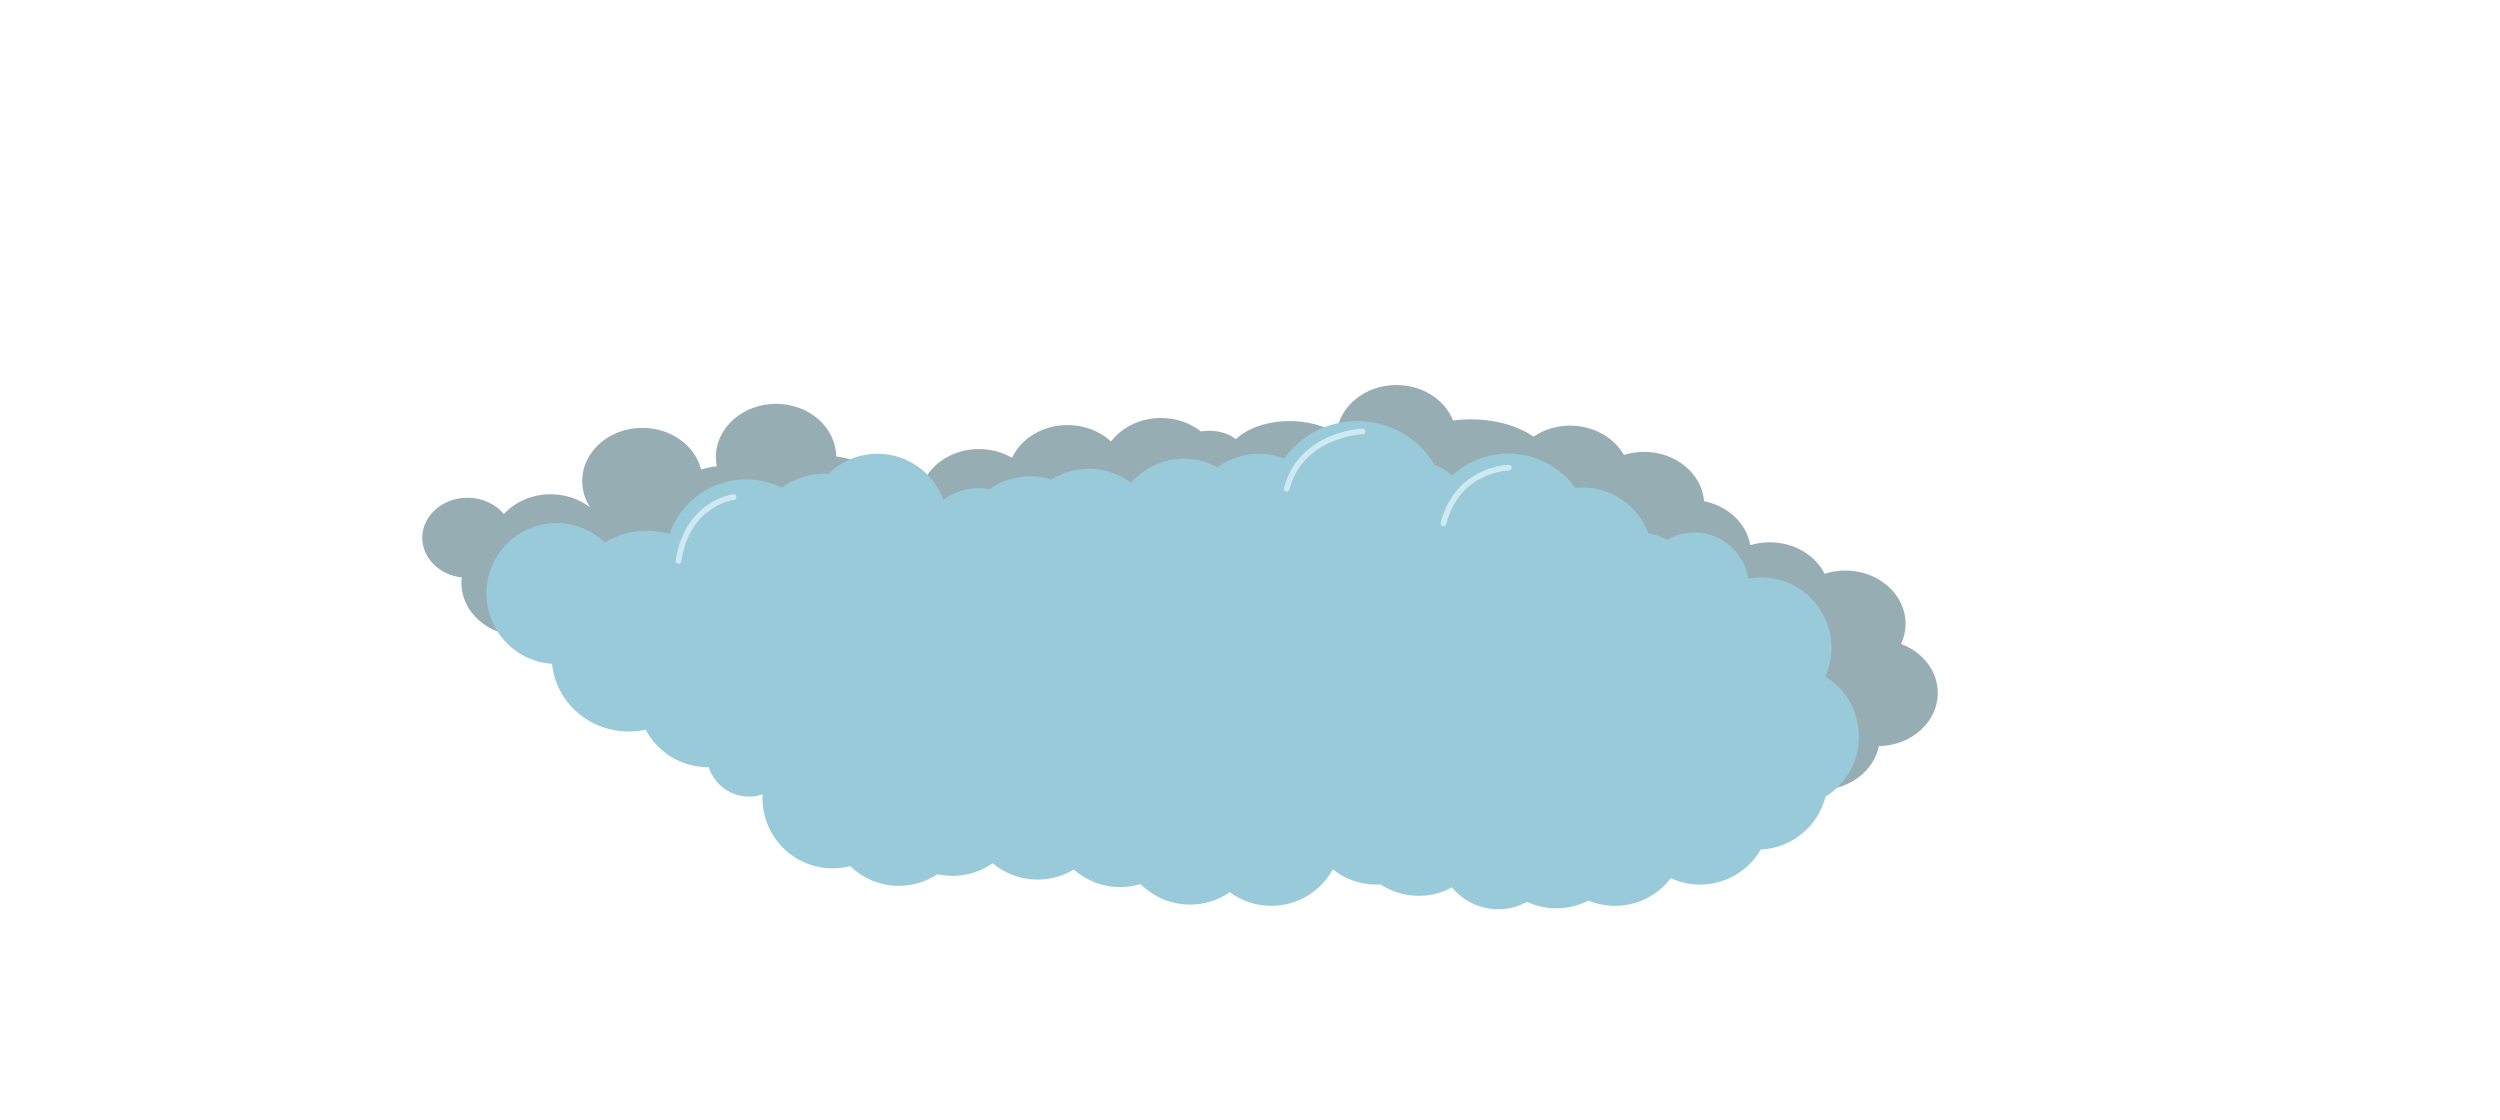
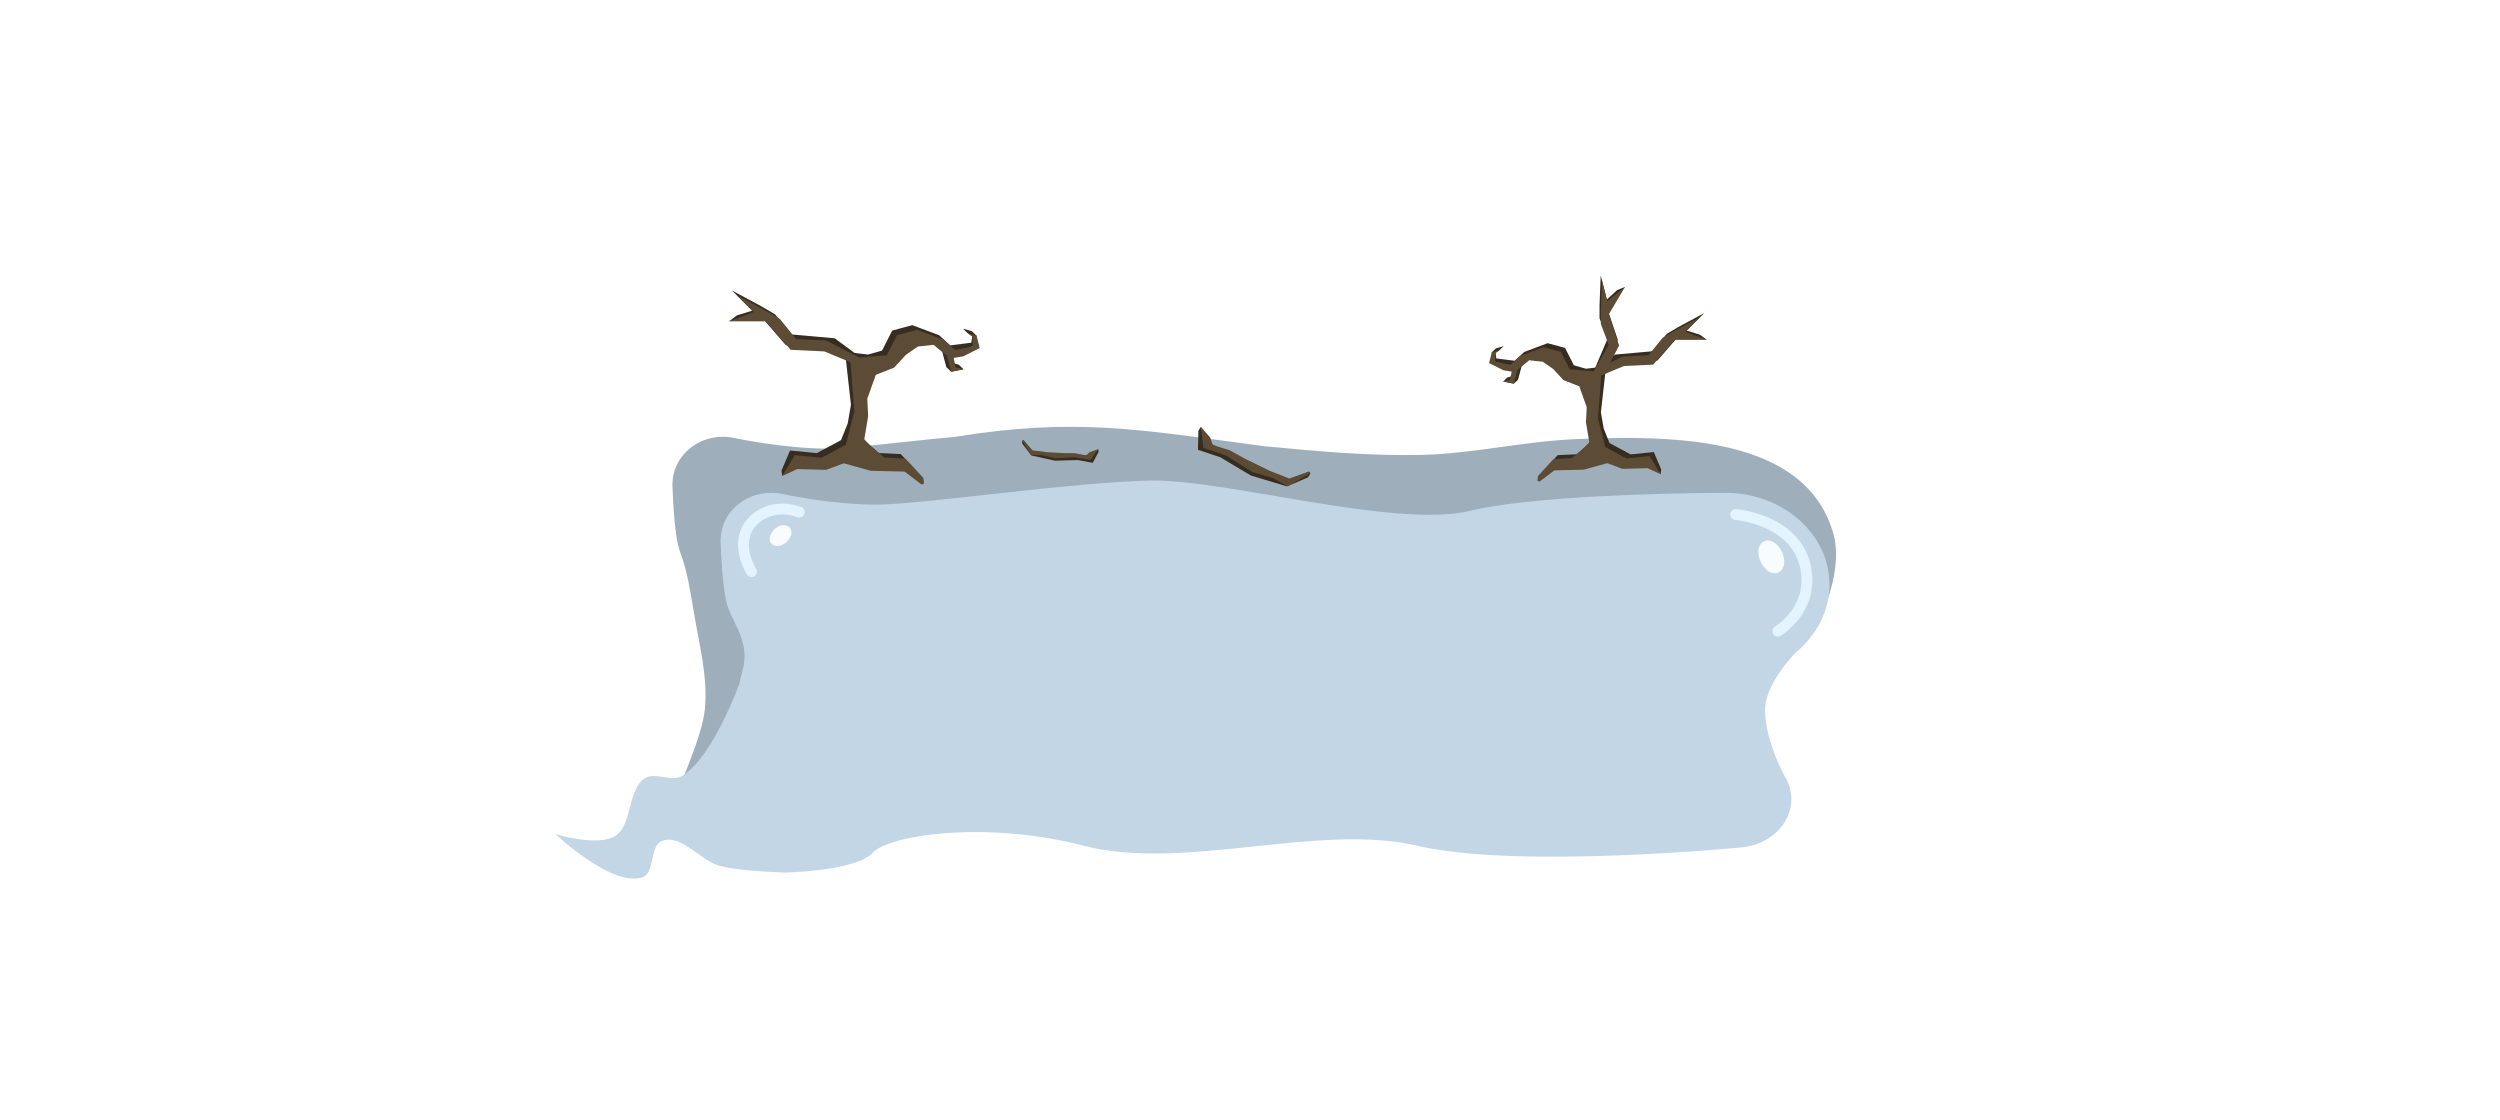
<svg xmlns="http://www.w3.org/2000/svg" width="2000.11" height="895.69" viewBox="0 0 529.195 236.984" version="1.1" id="svg1">
  <defs id="defs1">
    </defs>
  <g id="layer1" transform="translate(138.8,10.68689)">
-     <path id="path5-1" style="fill:#96adb4;stroke:#5c5f6a;stroke-width:0;stroke-linecap:round;paint-order:fill markers stroke;fill-opacity:1" d="m 156.792,70.812 a 12.735,11.263 0 0 0 -12.688,10.306 13.478,8.284 0 0 0 -9.916,-2.673 13.478,8.284 0 0 0 -11.371,3.838 7.747,5.771 0 0 0 -5.608,-1.79 7.747,5.771 0 0 0 -1.783,0.155 12.735,11.263 0 0 0 -8.476,-2.858 12.735,11.263 0 0 0 -10.566,4.977 12.735,11.263 0 0 0 -9.207,-3.481 12.735,11.263 0 0 0 -11.757,6.934 A 12.735,11.263 0 0 0 68.425,84.368 12.735,11.263 0 0 0 56.753,91.125 12.735,11.263 0 0 0 53.084,90.648 12.735,11.263 0 0 0 47.845,91.645 12.735,11.263 0 0 0 38.204,85.94 12.735,11.263 0 0 0 25.47,74.799 12.735,11.263 0 0 0 12.735,86.062 a 12.735,11.263 0 0 0 0.192,1.952 12.735,11.263 0 0 0 -3.317,0.706 12.735,11.263 0 0 0 -12.436,-8.838 12.735,11.263 0 0 0 -12.735,11.263 12.735,11.263 0 0 0 1.654,5.551 12.735,11.263 0 0 0 -8.351,-2.76 12.735,11.263 0 0 0 -9.876,4.193 9.577,8.471 0 0 0 -7.705,-3.455 9.577,8.471 0 0 0 -9.578,8.471 9.577,8.471 0 0 0 8.37,8.401 12.735,11.263 0 0 0 -0.084,1.128 12.735,11.263 0 0 0 12.735,11.263 12.735,11.263 0 0 0 3.98,-0.564 12.735,11.263 0 0 0 12.384,8.638 12.735,11.263 0 0 0 4.37,-0.684 12.735,11.263 0 0 0 -0.059,1.083 12.735,11.263 0 0 0 12.735,11.263 12.735,11.263 0 0 0 5.231,-0.994 12.735,11.263 0 0 0 11.474,6.376 12.735,11.263 0 0 0 8.067,-2.548 12.735,11.263 0 0 0 12.729,10.92 12.735,11.263 0 0 0 10.503,-4.894 12.735,11.263 0 0 0 1.77,0.109 12.735,11.263 0 0 0 4.499,-0.726 12.735,11.263 0 0 0 9.137,3.417 12.735,11.263 0 0 0 4.094,-0.597 12.735,11.263 0 0 0 11.247,5.98 12.735,11.263 0 0 0 3.303,-0.385 12.735,11.263 0 0 0 5.902,1.283 12.735,11.263 0 0 0 11.081,-5.747 12.735,11.263 0 0 0 11.078,5.747 12.735,11.263 0 0 0 10.873,-5.4 12.735,11.263 0 0 0 0.718,0.018 12.735,11.263 0 0 0 3.285,-0.381 12.735,11.263 0 0 0 7.965,2.475 12.735,11.263 0 0 0 3.994,-0.568 12.735,11.263 0 0 0 8.96,3.259 12.735,11.263 0 0 0 6.151,-1.401 12.735,11.263 0 0 0 9.531,3.793 12.735,11.263 0 0 0 1.216,-0.051 12.735,11.263 0 0 0 8.329,2.743 12.735,11.263 0 0 0 9.43,-3.693 12.735,11.263 0 0 0 10.002,4.291 12.735,11.263 0 0 0 7.83,-2.381 12.735,11.263 0 0 0 9.897,4.175 12.735,11.263 0 0 0 12.256,-8.205 12.735,11.263 0 0 0 2.641,0.245 12.735,11.263 0 0 0 11.17,-5.855 12.735,11.263 0 0 0 7.001,1.854 12.735,11.263 0 0 0 12.534,-9.272 12.735,11.263 0 0 0 12.474,-11.261 12.735,11.263 0 0 0 -7.773,-10.373 12.735,11.263 0 0 0 0.955,-4.279 12.735,11.263 0 0 0 -12.735,-11.263 12.735,11.263 0 0 0 -4.394,0.691 12.735,11.263 0 0 0 -11.629,-6.672 12.735,11.263 0 0 0 -4.114,0.604 12.735,11.263 0 0 0 -9.776,-9.296 12.735,11.263 0 0 0 -12.701,-10.445 12.735,11.263 0 0 0 -4.269,0.652 12.735,11.263 0 0 0 -11.381,-6.209 12.735,11.263 0 0 0 -7.766,2.337 17.404,10.332 0 0 0 -13.308,-3.674 17.404,10.332 0 0 0 -3.705,0.237 12.735,11.263 0 0 0 -12.002,-7.497 z m 59.199,75.285 a 12.735,11.263 0 0 0 -0.037,0.115 12.735,11.263 0 0 0 -0.264,-0.047 128.304,29.322 0 0 0 0.301,-0.068 z m -10.264,2.087 a 12.735,11.263 0 0 0 -0.244,0.164 12.735,11.263 0 0 0 -0.095,-0.103 128.304,29.322 0 0 0 0.339,-0.061 z" />
-     <path id="path1" style="fill:#99cada;stroke:#5c5f6a;stroke-width:0;stroke-linecap:round;paint-order:fill markers stroke" d="M 148.542 78.438 A 18.791 18.371 0 0 0 133.074 86.379 A 14.851 14.911 0 0 0 127.669 85.357 A 14.851 14.911 0 0 0 118.901 88.233 A 14.851 14.911 0 0 0 111.794 86.415 A 14.851 14.911 0 0 0 100.606 91.521 A 14.851 14.911 0 0 0 91.686 88.532 A 14.851 14.911 0 0 0 83.77 90.827 A 14.851 14.911 0 0 0 79.251 90.119 A 14.851 14.911 0 0 0 70.651 92.878 A 12.545 12.596 0 0 0 68.328 92.634 A 12.545 12.596 0 0 0 60.885 95.106 A 14.851 14.911 0 0 0 46.972 85.357 A 14.851 14.911 0 0 0 36.573 89.623 A 14.851 14.911 0 0 0 35.595 89.59 A 14.851 14.911 0 0 0 26.732 92.552 A 17.312 17.382 0 0 0 19.208 90.784 A 17.312 17.382 0 0 0 2.894 102.348 A 16.802 16.555 0 0 0 -1.914 101.656 A 16.802 16.555 0 0 0 -10.755 104.133 A 14.851 14.911 0 0 0 -20.98 100.036 A 14.851 14.911 0 0 0 -35.831 114.947 A 14.851 14.911 0 0 0 -21.938 129.828 A 16.308 15.814 0 0 0 -5.702 144.154 A 16.308 15.814 0 0 0 -2.13 143.77 A 14.851 14.911 0 0 0 10.988 151.692 A 14.851 14.911 0 0 0 11.198 151.678 A 9.004 9.04 0 0 0 19.747 157.941 A 9.004 9.04 0 0 0 22.646 157.439 A 14.851 14.911 0 0 0 22.595 158.212 A 14.851 14.911 0 0 0 37.447 173.123 A 14.851 14.911 0 0 0 41.161 172.649 A 14.851 14.911 0 0 0 51.47 176.827 A 14.851 14.911 0 0 0 59.65 174.361 A 14.851 14.911 0 0 0 62.847 174.711 A 14.851 14.911 0 0 0 71.324 172.043 A 14.851 14.911 0 0 0 80.838 175.504 A 14.851 14.911 0 0 0 88.488 173.374 A 14.851 14.911 0 0 0 98.301 177.092 A 14.851 14.911 0 0 0 102.631 176.444 A 14.851 14.911 0 0 0 113.117 180.796 A 14.851 14.911 0 0 0 121.531 178.172 A 14.851 14.911 0 0 0 130.315 181.061 A 14.851 14.911 0 0 0 143.324 173.344 A 14.851 14.911 0 0 0 152.54 176.563 A 14.851 14.911 0 0 0 153.442 176.535 A 14.851 14.911 0 0 0 161.536 178.944 A 14.851 14.911 0 0 0 168.533 177.153 A 12.841 12.893 0 0 0 178.363 181.786 A 12.841 12.893 0 0 0 184.454 180.221 A 14.851 14.911 0 0 0 190.64 181.59 A 14.851 14.911 0 0 0 197.429 179.941 A 14.851 14.911 0 0 0 203.075 181.061 A 14.851 14.911 0 0 0 214.875 175.205 A 14.851 14.911 0 0 0 221.067 176.563 A 14.851 14.911 0 0 0 233.91 169.139 A 14.851 14.911 0 0 0 247.621 157.956 A 14.851 14.911 0 0 0 254.704 145.247 A 14.851 14.911 0 0 0 247.6 132.525 A 14.851 14.911 0 0 0 248.883 126.462 A 14.851 14.911 0 0 0 234.032 111.55 A 14.851 14.911 0 0 0 231.293 111.837 A 11.557 11.604 0 0 0 219.89 102.025 A 11.557 11.604 0 0 0 214.137 103.567 A 14.851 14.911 0 0 0 210.129 102.248 A 14.851 14.911 0 0 0 196.196 92.5 A 14.851 14.911 0 0 0 194.677 92.601 A 17.64 17.712 0 0 0 180.443 85.312 A 17.64 17.712 0 0 0 168.621 89.914 A 14.851 14.911 0 0 0 164.873 87.721 A 18.791 18.371 0 0 0 148.542 78.438 z " />
-     <path style="fill:#99cada;fill-opacity:1;stroke:#cfe9f3;stroke-width:1.2;stroke-linecap:round;stroke-dasharray:none;stroke-opacity:1;paint-order:fill markers stroke" d="m 180.595,88.298 c 0,0 -10.8,0.145 -13.848,11.799" id="path16-7" />
-     <path style="fill:#99cada;fill-opacity:0;stroke:#cfe9f3;stroke-width:1.2;stroke-linecap:round;stroke-dasharray:none;stroke-opacity:1;paint-order:fill markers stroke" d="m 16.483,94.537 c 0,0 -9.801,1.153 -11.654,13.507" id="path17-2" />
-     <path style="fill:#99cada;fill-opacity:1;stroke:#cfe9f3;stroke-width:1.2;stroke-linecap:round;stroke-dasharray:none;stroke-opacity:1;paint-order:fill markers stroke" d="m 149.625,80.629 c 0,0 -13.013,0.494 -16.061,12.148" id="path16" />
+     <path id="path18-8" style="baseline-shift:baseline;display:inline;overflow:visible;vector-effect:none;fill:#9eaebb;fill-opacity:1;stroke-linecap:round;paint-order:fill markers stroke;enable-background:accumulate;stop-color:#000000" d="m 63.321,81.79 c -8.951,0.784 -22.142,2.484 -26.842,2.484 -9.484,0 -19.74,-2.232 -19.74,-2.232 -0.015,-0.003 -0.031,-0.006 -0.046,-0.007 -0.804,-0.177 -1.626,-0.267 -2.452,-0.267 -5.832,0.006 -10.587,4.391 -10.694,9.863 -0.002,0.033 -0.005,0.065 -0.007,0.098 -0.002,0.029 -0.004,0.058 -0.006,0.087 -1.19e-4,0.243 0.009,0.487 0.028,0.73 0.033,1.033 0.107,2.918 0.261,5.01 0.232,3.155 0.621,6.751 1.391,8.752 1.483,3.856 2.21,8.713 2.953,13.141 1.11,6.617 2.896,13.327 2.238,20.004 -0.575,5.832 -5.446,16.06 -5.326,16.754 1.637,9.466 10.129,5.873 11.253,5.915 0.603,0.023 0.957,0.032 0.957,0.032 0.38,6e-5 0.761,-0.015 1.14,-0.044 1.401,-0.065 3.981,-0.225 6.758,-0.6 2.072,-0.28 4.254,-0.679 6.154,-1.254 1.9,-0.575 3.524,-1.307 4.484,-2.371 0.726,-0.805 2.597,-1.735 5.289,-2.472 2.692,-0.738 6.208,-1.321 10.279,-1.615 8.142,-0.59 18.508,-0.031 29.037,2.681 10.698,2.756 23.116,1.499 35.483,0.197 12.366,-1.301 24.681,-2.648 35.111,-0.195 10.645,2.503 27.712,2.58 42.156,2.049 14.444,-0.531 26.25,-1.682 26.25,-1.682 0.013,-0.001 0.027,-0.003 0.04,-0.006 6.072,-0.476 10.725,-4.925 10.725,-10.254 -0.007,-1.533 -0.407,-3.046 -1.168,-4.427 -0.217,-0.404 -0.465,-0.795 -0.74,-1.171 0.178,0.233 0.345,0.472 0.501,0.717 -0.82,-1.484 7.037,-6.464 6.882,-12.591 -0.075,-2.967 1.665,-6.236 3.461,-8.738 1.353,-1.886 1.87,7.377 2.46,6.78 4.385,-3.67 10.052,-16.464 7.713,-24.798 -5.808,-20.693 -33.52,-20.937 -54.414,-20.097 -10.992,0.442 -21.834,3.09 -32.832,3.343 -11.135,0.256 -22.275,-0.794 -33.363,-1.852 C 102.295,80.225 88.879,77.654 63.321,81.79 Z M 237.335,122.314 h 5.2e-4 c -0.307,0.529 -0.596,1.075 -0.856,1.633 0.26,-0.558 0.549,-1.104 0.856,-1.633 z" />
+     <path id="path18" style="baseline-shift:baseline;display:inline;overflow:visible;vector-effect:none;fill:#c2d6e6;stroke-linecap:round;paint-order:fill markers stroke;enable-background:accumulate;stop-color:#000000;stop-opacity:1;fill-opacity:1" d="M 105.144 91.038 L 105.144 91.038 C 97.193 91.121 84.963 92.398 73.513 93.652 C 62.063 94.906 51.37 96.136 46.671 96.136 C 37.187 96.136 26.931 93.903 26.931 93.903 A 0.45 0.45 0 0 0 26.885 93.896 A 10.707 10.048 0 0 0 24.433 93.629 A 10.707 10.048 0 0 0 13.739 103.492 A 10.707 10.048 0 0 0 13.732 103.591 A 10.707 10.048 0 0 0 13.726 103.677 A 10.707 10.048 0 0 0 13.754 104.407 C 13.786 105.44 13.861 107.325 14.015 109.417 C 14.247 112.572 14.636 116.168 15.405 118.169 C 16.888 122.025 19.949 125.743 18.358 131.31 C 18.156 132.02 17.933 132.952 17.697 134.042 C 17.697 134.042 12.136 149.557 5.61 153.544 C 3.291 154.961 -0.214 152.538 -2.515 154.203 C -5.906 156.657 -5.015 163.958 -8.501 166.228 C -12.186 168.628 -21.186 165.898 -21.186 165.898 C -21.186 165.898 -9.023 177.395 -2.657 174.958 C -0.252 174.037 -1.193 168.373 1.191 167.381 C 5.377 165.639 9.338 171.537 13.734 172.652 C 17.326 173.563 24.038 173.89 26.523 173.983 C 27.126 174.006 27.48 174.015 27.48 174.015 A 14.084 13.59 0 0 0 28.62 173.97 C 30.021 173.905 32.602 173.745 35.378 173.37 C 37.45 173.09 39.632 172.691 41.532 172.117 C 43.432 171.542 45.057 170.809 46.017 169.745 C 46.743 168.94 48.613 168.01 51.306 167.273 C 53.998 166.535 57.514 165.952 61.585 165.657 C 69.727 165.068 80.093 165.627 90.622 168.339 C 101.32 171.094 113.738 169.838 126.105 168.536 C 138.471 167.235 150.786 165.888 161.216 168.341 C 171.862 170.844 188.928 170.921 203.372 170.39 C 217.816 169.859 229.622 168.708 229.622 168.708 A 0.45 0.45 0 0 0 229.662 168.702 A 11.778 10.295 0 0 0 240.387 158.448 A 11.778 10.295 0 0 0 239.219 154.02 A 11.778 10.295 0 0 0 238.479 152.85 A 11.778 10.295 0 0 1 238.98 153.567 C 238.16 152.083 234.98 145.95 234.825 139.823 C 234.751 136.856 236.491 133.587 238.286 131.084 C 239.639 129.198 241.002 127.754 241.591 127.156 A 22.073 19.438 0 0 0 248.459 113.066 A 22.073 19.438 0 0 0 226.386 93.628 A 22.073 19.438 0 0 0 225.677 93.638 C 223.697 93.646 215.138 93.702 205.081 94.122 C 193.589 94.602 180.155 95.547 172.249 97.465 C 164.592 99.323 151.745 97.711 138.886 95.614 C 126.027 93.516 113.152 90.954 105.144 91.038 z M 236.49 133.022 L 236.491 133.022 C 236.184 133.551 235.895 134.097 235.635 134.655 C 235.895 134.097 236.184 133.551 236.49 133.022 z " />
+     <path style="fill:#c2d6e6;fill-opacity:1;stroke:#e3f3ff;stroke-width:2.3;stroke-linecap:round;stroke-dasharray:none;stroke-opacity:1;paint-order:fill markers stroke" d="m 237.517,122.916 c 0,0 7.342,-4.287 6.01,-12.859 C 241.848,99.254 228.603,98.226 228.603,98.226" id="path19" />
+     <ellipse style="fill:#c2d6e6;fill-opacity:1;stroke:#f7fcff;stroke-width:2.5;stroke-linecap:round;stroke-dasharray:none;stroke-opacity:1;paint-order:fill markers stroke" id="path20" cx="168.936" cy="196.761" rx="1.223" ry="2.388" transform="rotate(-24.93697)" />
+     <path style="fill:#c2d6e6;fill-opacity:1;stroke:#e3f3ff;stroke-width:2.3;stroke-linecap:round;stroke-dasharray:none;stroke-opacity:1;paint-order:fill markers stroke" d="m 30.389,97.716 c 0,0 -5.071,-2.145 -9.236,1.371 -5.249,4.431 -0.866,11.232 -0.866,11.232" id="path19-1" />
+     <ellipse style="fill:#c2d6e6;fill-opacity:1;stroke:#f8fcff;stroke-width:2.319;stroke-linecap:round;stroke-dasharray:none;stroke-opacity:1;paint-order:fill markers stroke" id="path20-7" cx="-83.107" cy="-82.393" rx="0.771" ry="1.364" transform="matrix(-0.9010236,-0.43377,0.5880946,-0.8087922,0,0)" />
+     <path style="fill:#362c1f;fill-opacity:1;stroke:#f7fcff;stroke-width:0;stroke-linecap:round;stroke-dasharray:none;stroke-opacity:1;paint-order:fill markers stroke" d="m 28.431,84.675 5.67,0.561 5.125,-2.762 1.413,-3.524 0.687,-3.967 -1.116,-9.96 -5.529,-2.299 -7.125,-0.341 -5.22,-6.035 -6.812,0.977 1.664,-1.251 3.257,-1.005 -0.719,-0.678 -3.589,-3.589 6.362,3.426 2.773,1.631 3.426,4.241 9.188,0.816 4.188,3.098 2.881,0.354 2.95,-0.843 2.161,-4.241 4.241,-1.142 5.668,2.121 2.365,2.161 4.465,-0.571 0.182,-1.347 -0.938,-0.652 -1.018,-0.977 1.876,0.53 1.018,0.977 -0.365,1.633 -0.409,0.61 -3.098,1.143 -1.998,0.326 0.408,1.957 1.672,0.449 1.018,0.977 -2.61,0.53 -1.018,-0.977 -0.897,-3.344 -2.814,-2.365 -3.344,0.367 -2.528,1.754 -2.513,2.715 -3.862,1.522 -1.806,5.069 0.189,3.679 -0.821,4.935 1.92,1.939 2.2,1.915 4.61,0.205 3.793,4.119 0.122,1.142 -0.53,0.204 -3.589,-2.732 -7.137,-0.163 -5.75,-1.59 -3.711,1.387 -6.117,-0.163 -2.163,2.445 -0.153,-1.136 z" id="path21-7" />
+     <path style="fill:#5c4c35;fill-opacity:1;stroke:#f7fcff;stroke-width:0;stroke-linecap:round;stroke-dasharray:none;stroke-opacity:1;paint-order:fill markers stroke" d="m 29.448,85.652 5.67,0.561 5.125,-2.762 1.801,-7.011 L 41.228,66 35.699,63.701 28.574,63.361 23.354,57.325 h -7.83 l 5.22,-1.957 -3.589,-3.589 6.362,3.426 2.773,1.631 3.426,4.241 6.362,0.326 7.014,3.589 5.832,-0.489 2.161,-4.241 4.241,-1.142 5.668,2.121 2.365,2.161 3.793,-0.775 -0.163,-2.121 -0.938,-0.652 1.876,0.53 0.652,2.61 -3.507,1.754 -1.998,0.326 0.408,1.957 1.672,0.449 -2.61,0.53 -0.897,-3.344 -2.814,-2.365 -3.344,0.367 -2.528,1.754 -2.513,2.715 -3.862,1.522 -1.806,5.069 0.189,3.679 -0.821,4.935 1.92,1.939 2.365,1.876 4.445,0.245 3.793,4.119 0.122,1.142 -0.53,0.204 -3.589,-2.732 -7.137,-0.163 -5.75,-1.59 -3.711,1.387 -6.117,-0.163 -3.181,1.468 z" id="path21" />
+     <path style="fill:#362c1f;fill-opacity:1;stroke:#f7fcff;stroke-width:0;stroke-linecap:round;stroke-dasharray:none;stroke-opacity:1;paint-order:fill markers stroke" d="m 211.276,85.007 -4.925,0.487 -4.451,-2.399 -1.228,-3.061 -0.597,-3.446 0.969,-8.651 4.803,-1.997 6.189,-0.296 4.534,-5.242 5.917,0.849 -1.445,-1.087 -2.829,-0.873 0.625,-0.589 3.117,-3.117 -5.526,2.975 -2.409,1.417 -2.975,3.684 -7.98,0.709 -3.638,2.691 -2.503,0.307 -2.563,-0.732 -1.877,-3.684 -3.684,-0.992 -4.924,1.842 -2.054,1.877 -3.879,-0.496 -0.158,-1.17 0.815,-0.567 0.884,-0.849 -1.629,0.46 -0.884,0.849 0.317,1.418 0.356,0.53 2.691,0.993 1.736,0.283 -0.354,1.7 -1.452,0.39 -0.884,0.849 2.267,0.46 0.884,-0.849 0.779,-2.905 2.444,-2.054 2.905,0.319 2.196,1.523 2.183,2.358 3.354,1.322 1.569,4.403 -0.164,3.196 0.713,4.287 -1.668,1.685 -1.911,1.663 -4.004,0.178 -3.294,3.578 -0.106,0.992 0.46,0.177 3.117,-2.373 6.199,-0.142 4.994,-1.381 3.223,1.204 5.313,-0.142 1.879,2.124 0.133,-0.987 z" id="path21-7-3" />
+     <path style="fill:#5c4c35;fill-opacity:1;stroke:#f7fcff;stroke-width:0;stroke-linecap:round;stroke-dasharray:none;stroke-opacity:1;paint-order:fill markers stroke" d="m 210.392,85.856 -4.925,0.487 -4.451,-2.399 -1.564,-6.09 0.708,-9.068 4.803,-1.997 6.189,-0.296 4.534,-5.242 h 6.801 l -4.534,-1.7 3.117,-3.117 -5.526,2.975 -2.409,1.417 -2.975,3.684 -5.526,0.283 -6.093,3.117 -5.065,-0.425 -1.877,-3.684 -3.684,-0.992 -4.924,1.842 -2.054,1.877 -3.294,-0.673 0.142,-1.842 0.815,-0.567 -1.629,0.46 -0.567,2.267 3.046,1.523 1.736,0.283 -0.354,1.7 -1.452,0.39 2.267,0.46 0.779,-2.905 2.444,-2.054 2.905,0.319 2.196,1.523 2.183,2.358 3.354,1.322 1.569,4.403 -0.164,3.196 0.713,4.287 -1.668,1.685 -2.054,1.629 -3.861,0.213 -3.294,3.578 -0.106,0.992 0.46,0.177 3.117,-2.373 6.199,-0.142 4.994,-1.381 3.223,1.204 5.313,-0.142 2.763,1.275 z" id="path21-2" />
+     <path style="fill:#362c1f;fill-opacity:1;stroke:#f7fcff;stroke-width:0;stroke-linecap:round;stroke-dasharray:none;stroke-opacity:1;paint-order:fill markers stroke" d="m 200.763,66.745 2.892,-5.479 -2.208,-6.57 3.74,-4.663 -1.671,0.692 -2.19,1.992 -0.19,-0.838 -1.099,-4.269 -0.248,6.271 -0.003,2.794 1.659,4.435 -2.902,6.8 z" id="path21-7-3-5" />
+     <path style="fill:#5c4c35;fill-opacity:1;stroke:#f7fcff;stroke-width:0;stroke-linecap:round;stroke-dasharray:none;stroke-opacity:1;paint-order:fill markers stroke" d="m 201.044,67.938 2.892,-5.479 -2.208,-6.57 3.458,-5.856 -3.77,3.039 -1.099,-4.269 -0.248,6.271 -0.003,2.794 1.659,4.435 -3.183,5.607 z" id="path21-2-7" />
+     <path style="fill:#362c1f;fill-opacity:1;stroke:#f7fcff;stroke-width:0;stroke-linecap:round;stroke-dasharray:none;stroke-opacity:1;paint-order:fill markers stroke" d="m 114.789,84.526 4.692,1.572 6.53,3.886 7.611,2.282 4.47,-1.915 0.503,-0.861 -0.348,-0.35 -4.055,1.72 -6.233,-2.397 -4.363,-1.629 -5.599,-3.364 -1.754,-1.101 -0.844,-2.707 -0.525,0.846 z" id="path21-7-3-2" />
+     <path style="fill:#5c4c35;fill-opacity:1;stroke:#f7fcff;stroke-width:0;stroke-linecap:round;stroke-dasharray:none;stroke-opacity:1;paint-order:fill markers stroke" d="m 115.943,84.113 4.692,1.572 5.719,3.567 4.321,1.262 3.103,1.719 4.804,-2.746 -0.333,-0.342 -4.156,1.455 -4.176,-1.652 -5.167,-2.526 -3.187,-1.767 -3.663,-1.16 -0.503,-1.538 -1.998,-2.295 z" id="path21-2-79" />
+     <path style="fill:#362c1f;fill-opacity:1;stroke:#f7fcff;stroke-width:0;stroke-linecap:round;stroke-dasharray:none;stroke-opacity:1;paint-order:fill markers stroke" d="m 92.513,87.285 -3.128,-0.589 -4.885,0.134 -4.989,-1.106 -1.909,-2.477 -0.012,-0.641 0.305,-0.088 1.737,2.238 4.251,0.61 2.961,0.454 4.199,-0.132 1.33,-0.068 1.323,-1.255 0.029,0.639 z" id="path21-7-3-2-8" />
+     <path style="fill:#5c4c35;fill-opacity:1;stroke:#f7fcff;stroke-width:0;stroke-linecap:round;stroke-dasharray:none;stroke-opacity:1;paint-order:fill markers stroke" d="m 91.995,86.691 -3.128,-0.589 -4.33,0.209 -2.822,-0.647 -2.281,-0.009 -1.836,-3.049 0.294,-0.087 1.877,2.12 2.863,0.382 3.694,0.203 2.344,0.007 2.42,0.497 0.765,-0.706 1.842,-0.662 z" id="path21-2-79-7" />
  </g>
-   <g id="layer2" />
</svg>
